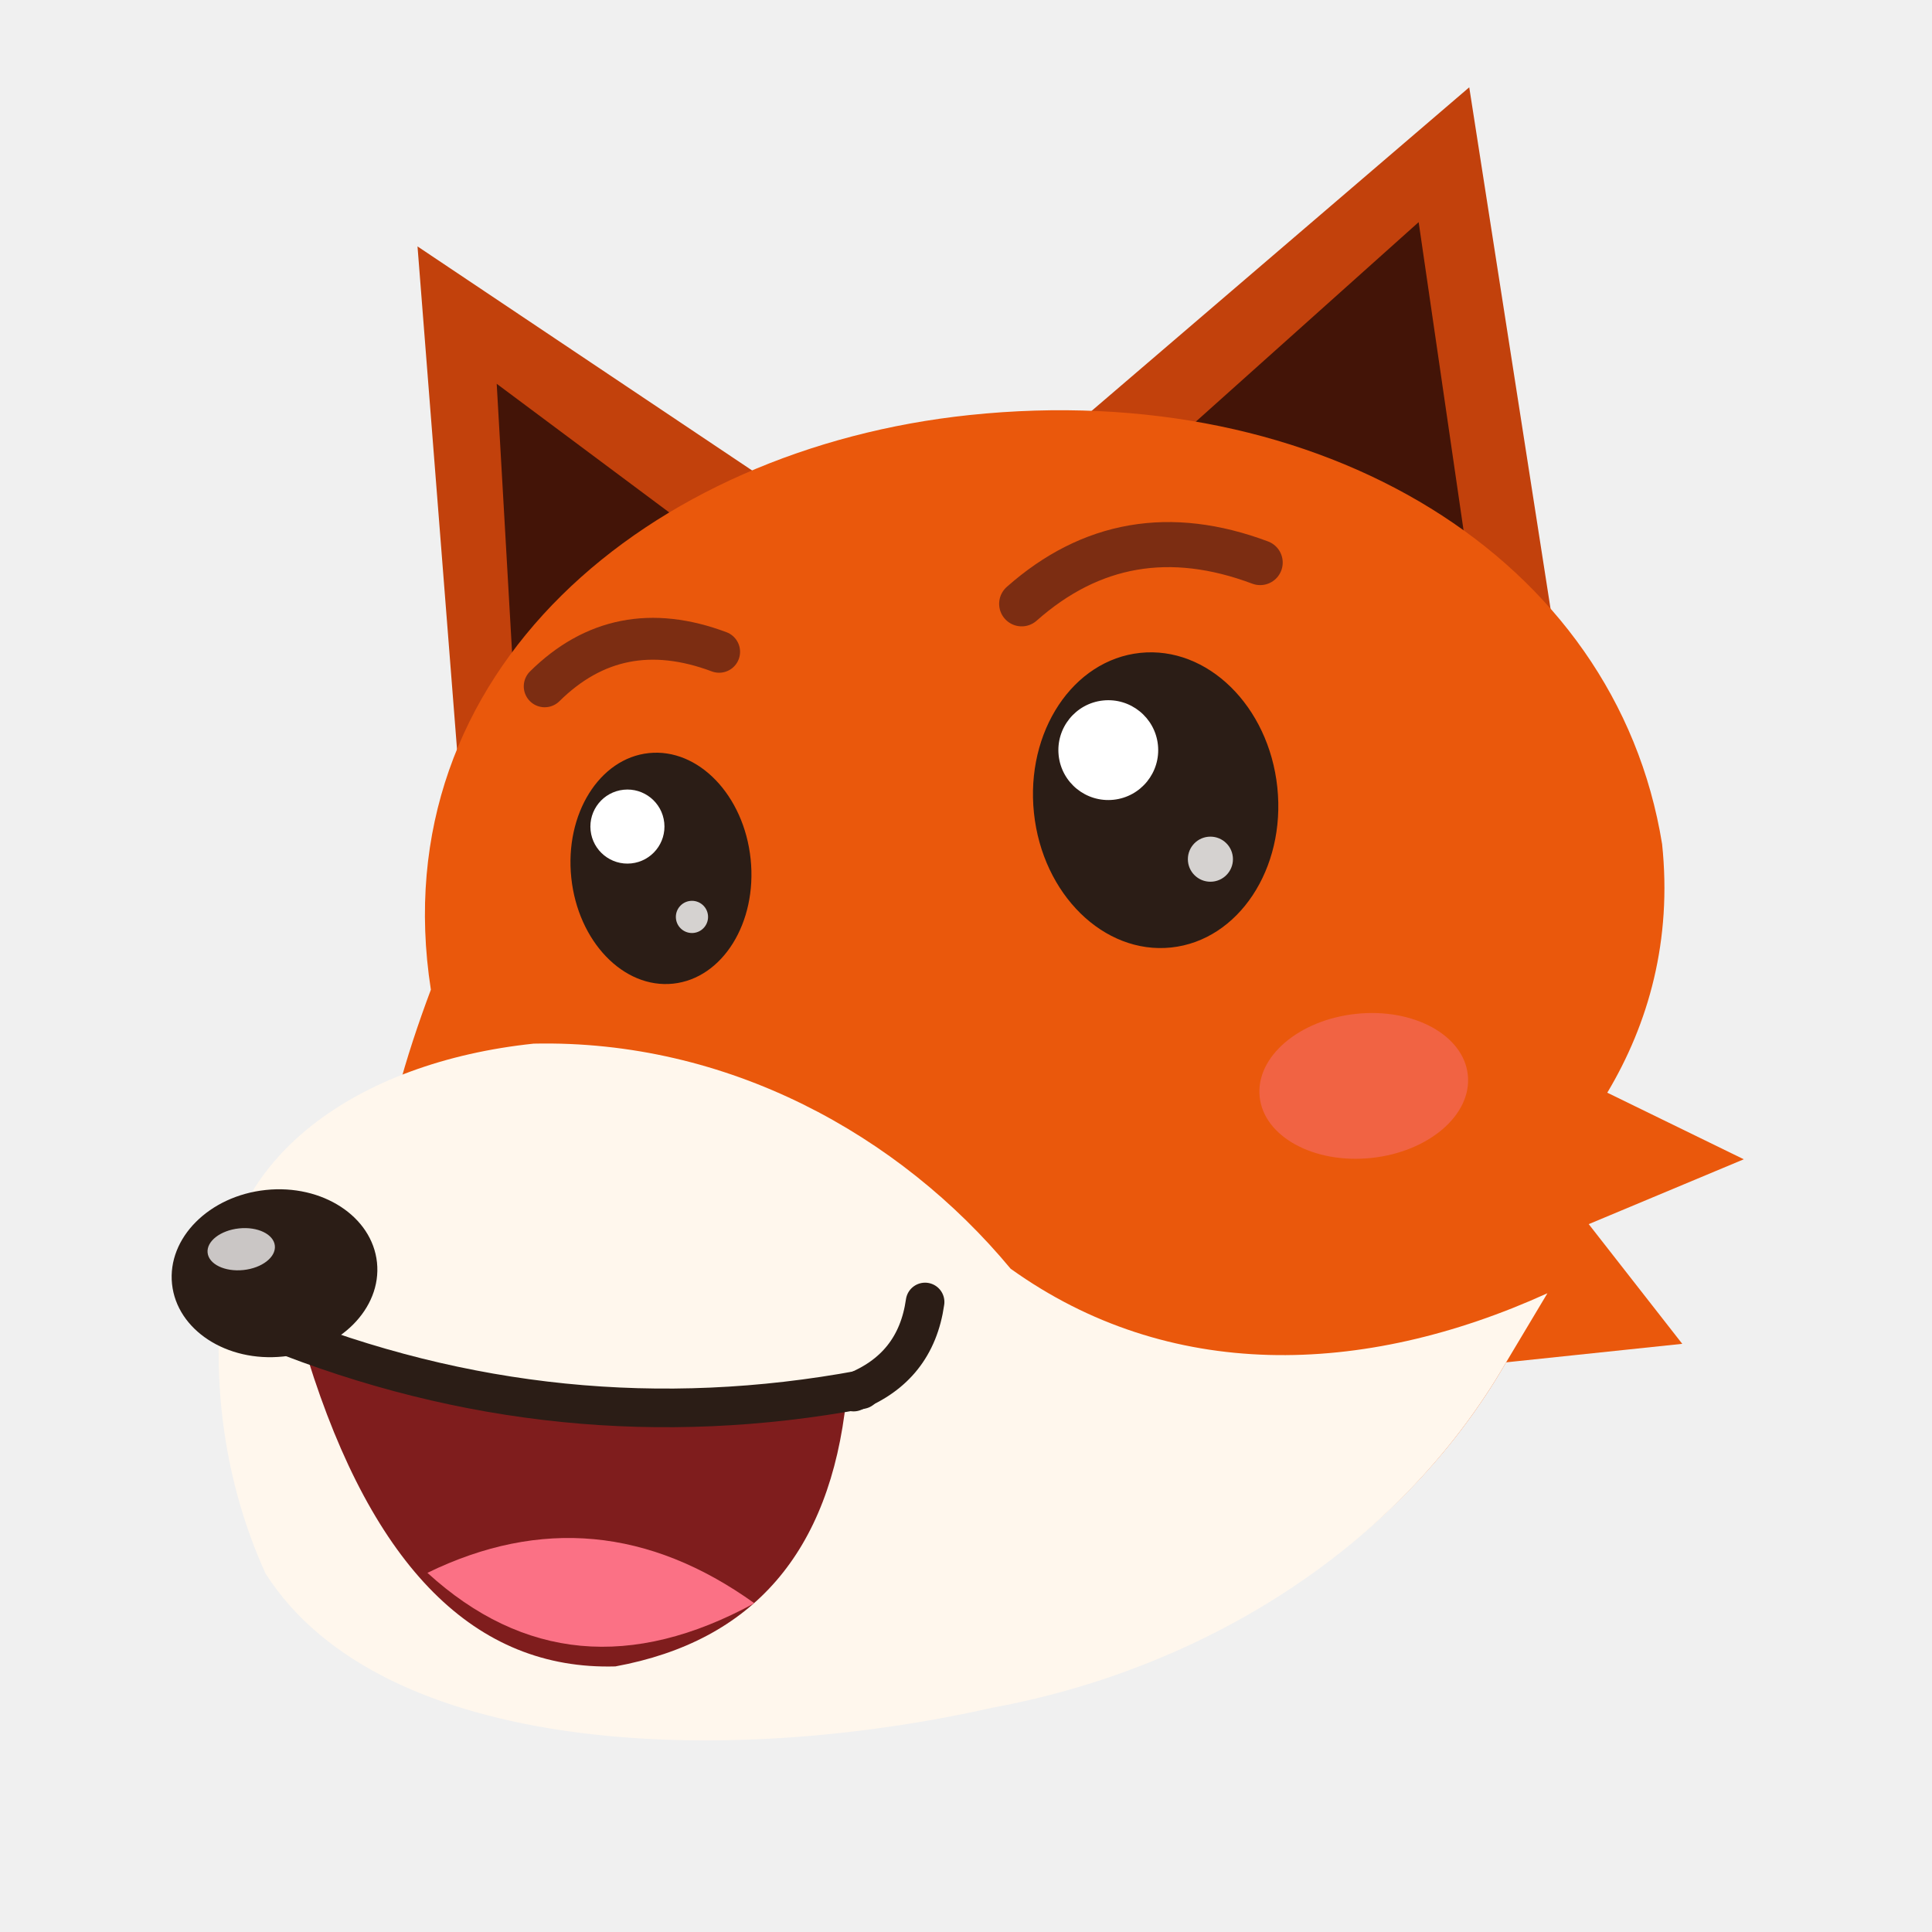
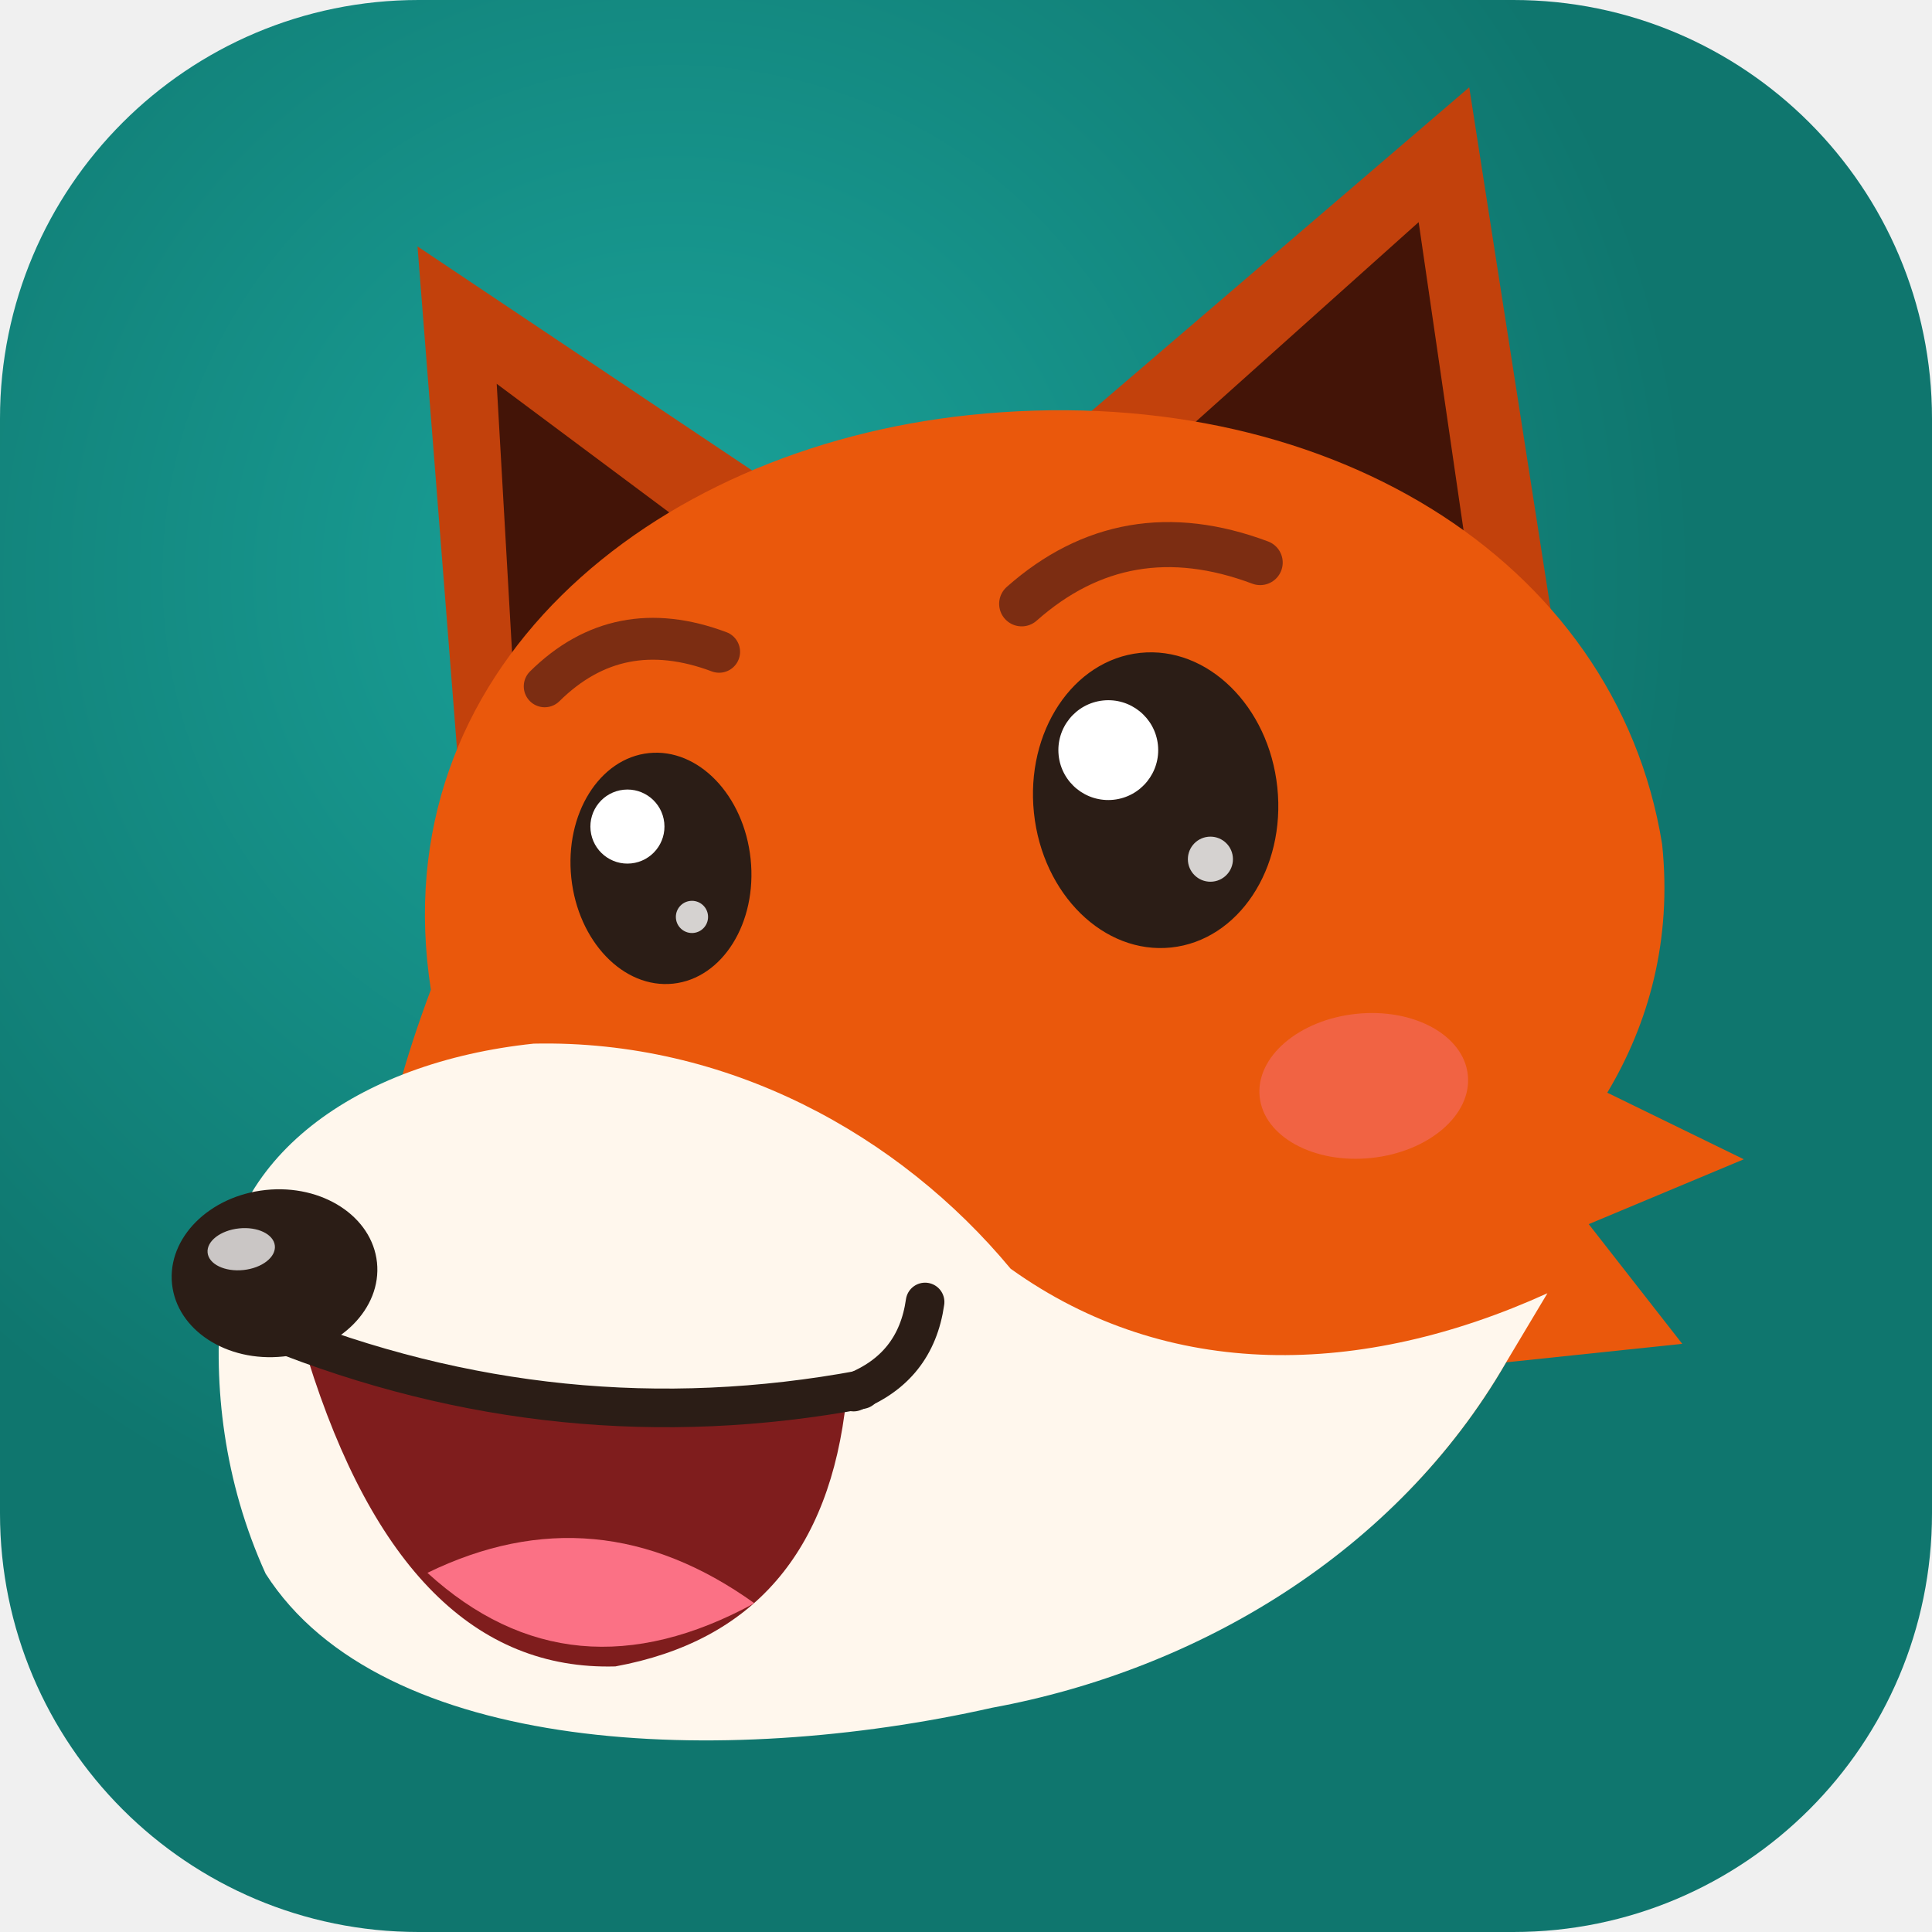
<svg xmlns="http://www.w3.org/2000/svg" viewBox="0 0 120 120" width="120" height="120">
+   <defs>
+     <radialGradient id="tile" cx="35%" cy="30%" r="75%">
+       <stop offset="0" stop-color="#1aa39a" />
+       <stop offset="0.7" stop-color="#0f766e" />
+     </radialGradient>
+   </defs>
+   <rect width="120" height="120" rx="26" fill="url(#tile)" />
  <g transform="rotate(-6 60 62)">
    <path d="M30 50 L31 12 L55 32 Z" fill="#c2410c" />
    <path d="M34 42 L35 21 L48 33 Z" fill="#431407" />
    <path d="M68 29 L97 9 L99 49 Z" fill="#c2410c" />
    <path d="M75 30 L93 17 L94 42 Z" fill="#431407" />
    <path d="M27 58 C26 38 44 26 64 26 C86 26 103 39 104 57 C104 63 102 68 99 72 L107 77 L97 80 L102 88 L91 88            C83 99 70 105 57 105 C42 105 28 96 23 83 C20 75 23 66 27 58 Z" fill="#ea580c" />
    <path d="M12 76 C13 67 22 62 33 62 C45 63 55 70 61 79 C70 87 82 88 94 84 L91 88            C83 99 70 105 57 106 C40 108 19 105 13 93 C11 87 11 81 12 76 Z" fill="#fff7ed" />
    <ellipse cx="42" cy="52" rx="5.6" ry="7.2" fill="#2b1d16" />
    <ellipse cx="73" cy="51" rx="7.6" ry="9.2" fill="#2b1d16" />
    <circle cx="40.2" cy="49.2" r="2.3" fill="#fff" />
    <circle cx="70.4" cy="47.6" r="3.1" fill="#fff" />
    <circle cx="43.6" cy="55.2" r="1" fill="#fff" opacity="0.8" />
    <circle cx="76" cy="55" r="1.4" fill="#fff" opacity="0.8" />
    <path d="M36 40 Q41 36 47 39" fill="none" stroke="#7c2d12" stroke-width="2.6" stroke-linecap="round" />
    <path d="M66 38 Q73 33 81 37" fill="none" stroke="#7c2d12" stroke-width="2.8" stroke-linecap="round" />
    <ellipse cx="84" cy="70" rx="6.5" ry="4.5" fill="#fb7185" opacity="0.45" />
    <path d="M17 80 Q32 87 50 86 Q47 100 34 101 Q21 100 17 80 Z" fill="#7f1d1d" />
    <path d="M23 94 Q31 103 43 98 Q34 90 23 94 Z" fill="#fb7185" />
    <path d="M15 78 Q32 87 51 85.5" fill="none" stroke="#2b1d16" stroke-width="2.4" stroke-linecap="round" />
    <path d="M50.5 85.6 Q54.5 84.5 55.5 80.5" fill="none" stroke="#2b1d16" stroke-width="2.4" stroke-linecap="round" />
    <ellipse cx="15.5" cy="74.5" rx="6.4" ry="5.2" fill="#2b1d16" />
    <ellipse cx="13.6" cy="72.8" rx="2.1" ry="1.3" fill="#fff" opacity="0.75" />
  </g>
</svg>
